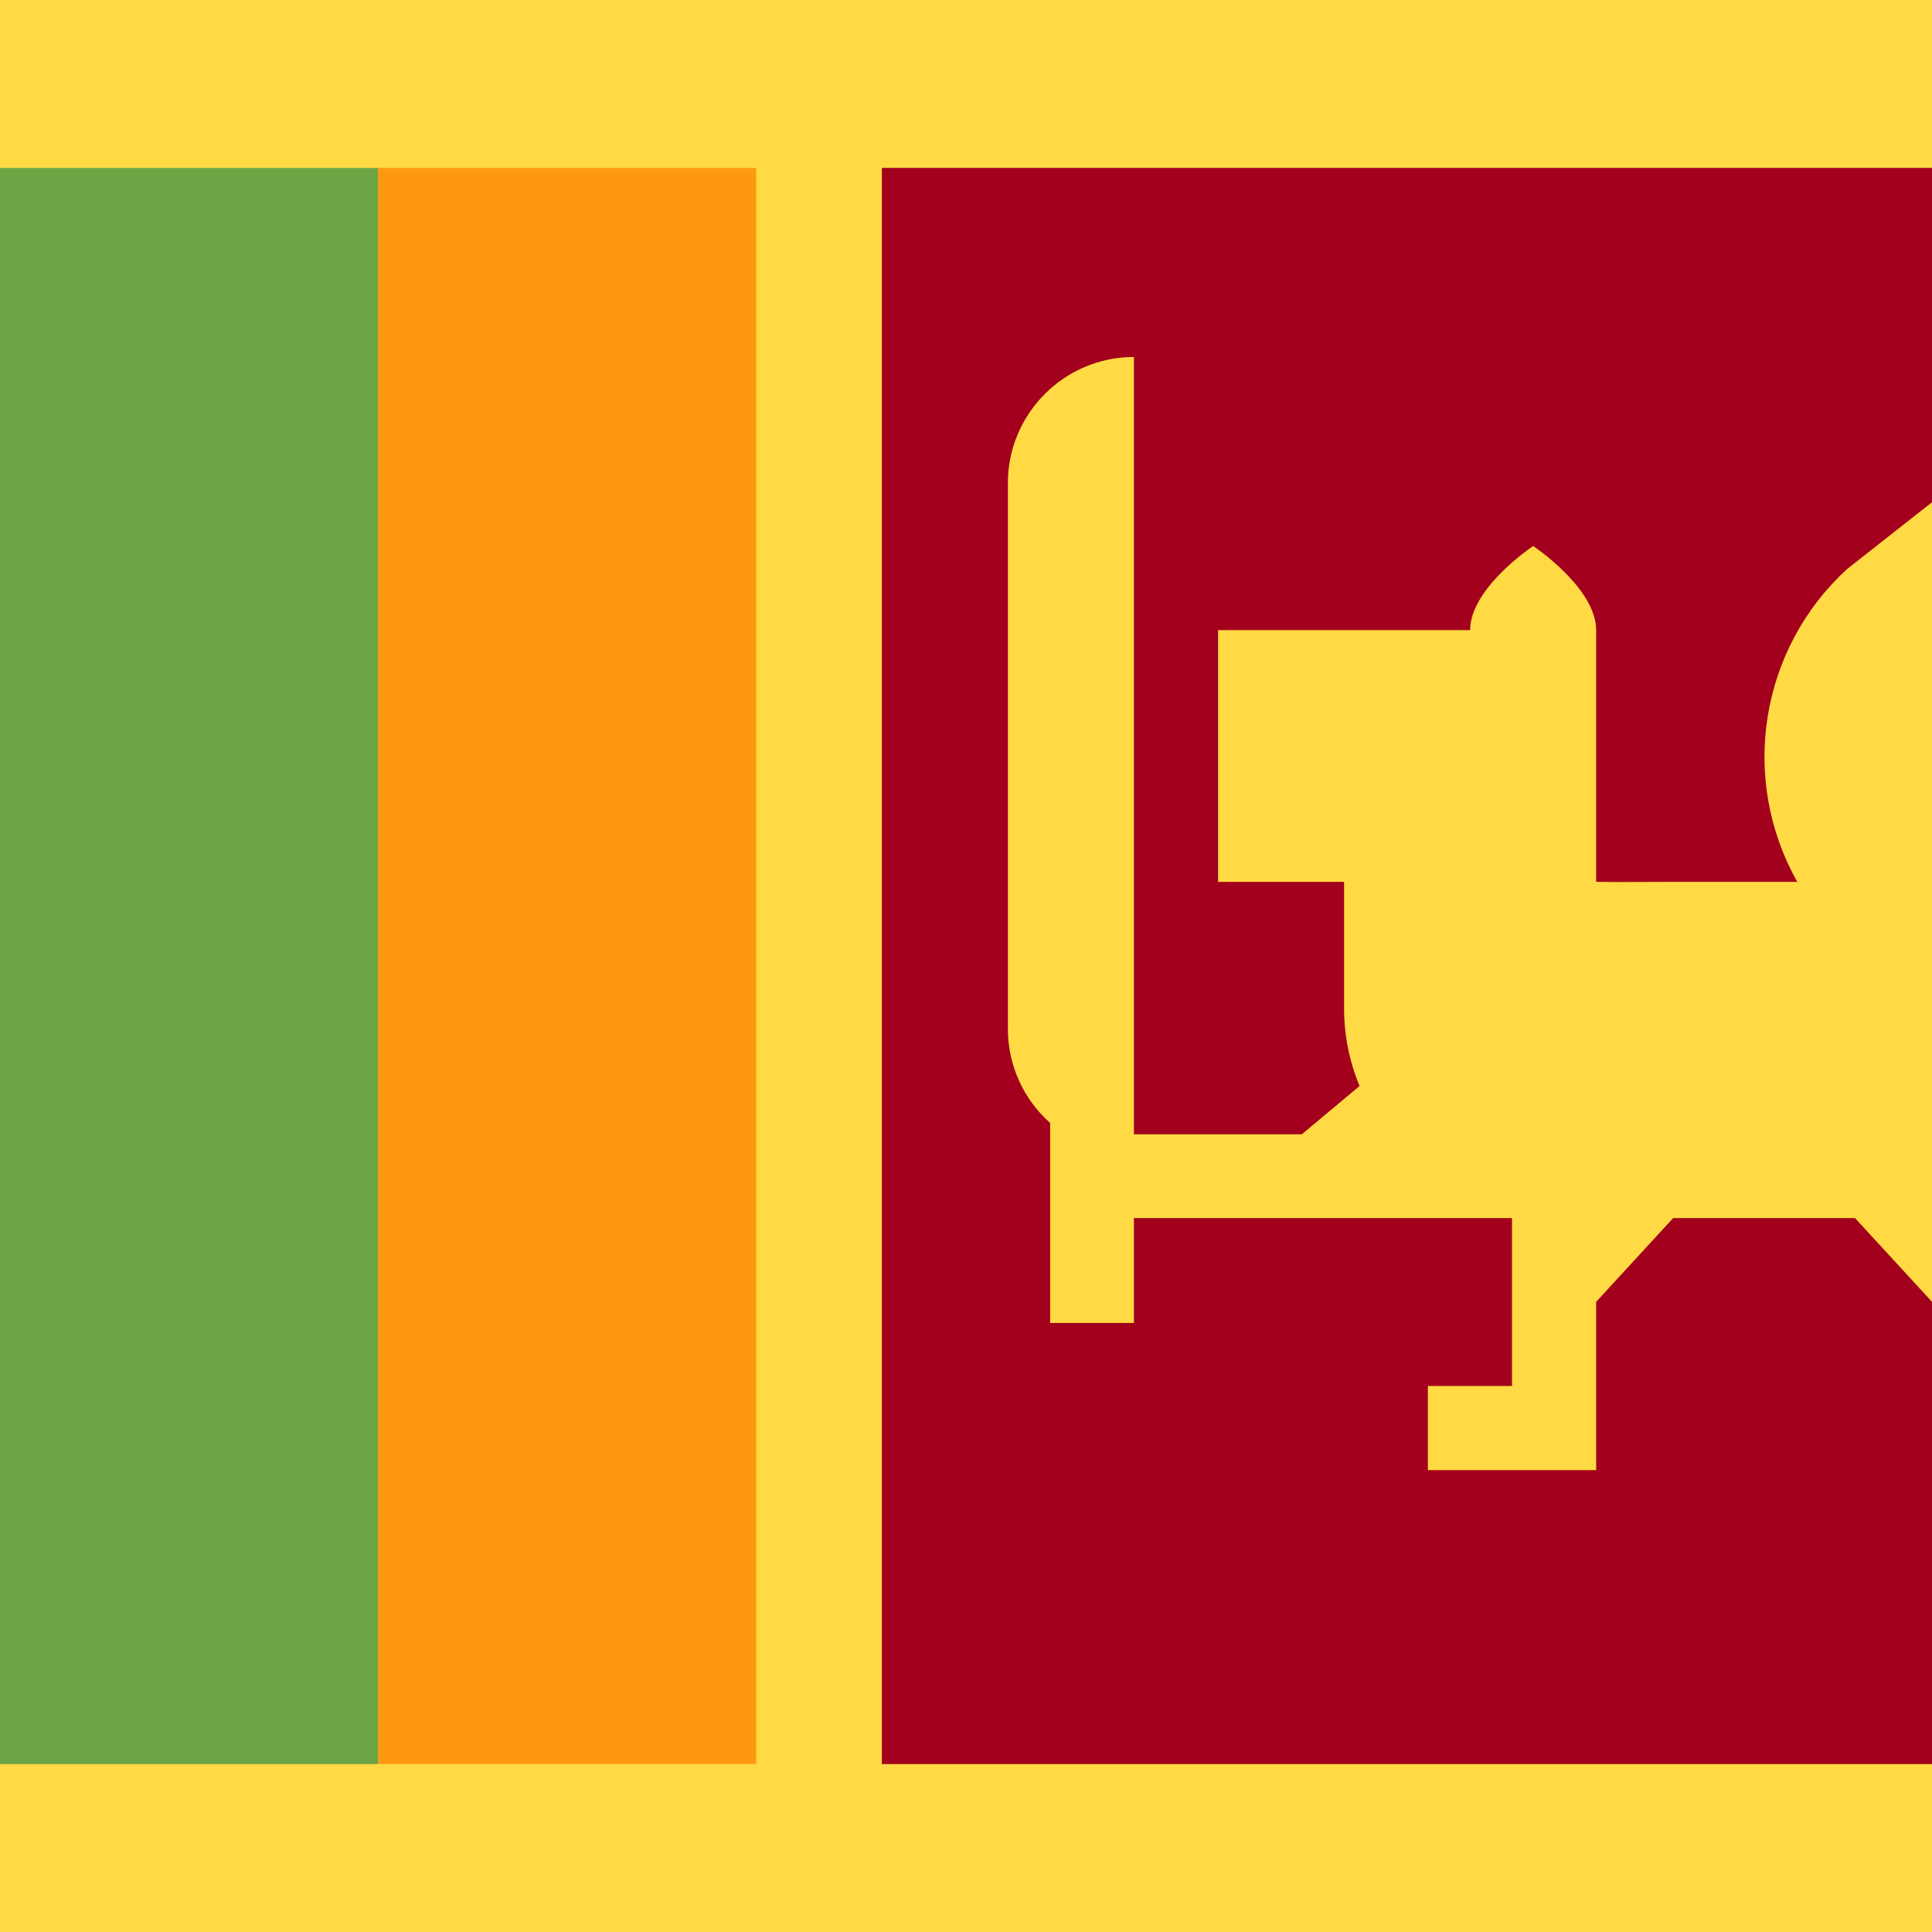
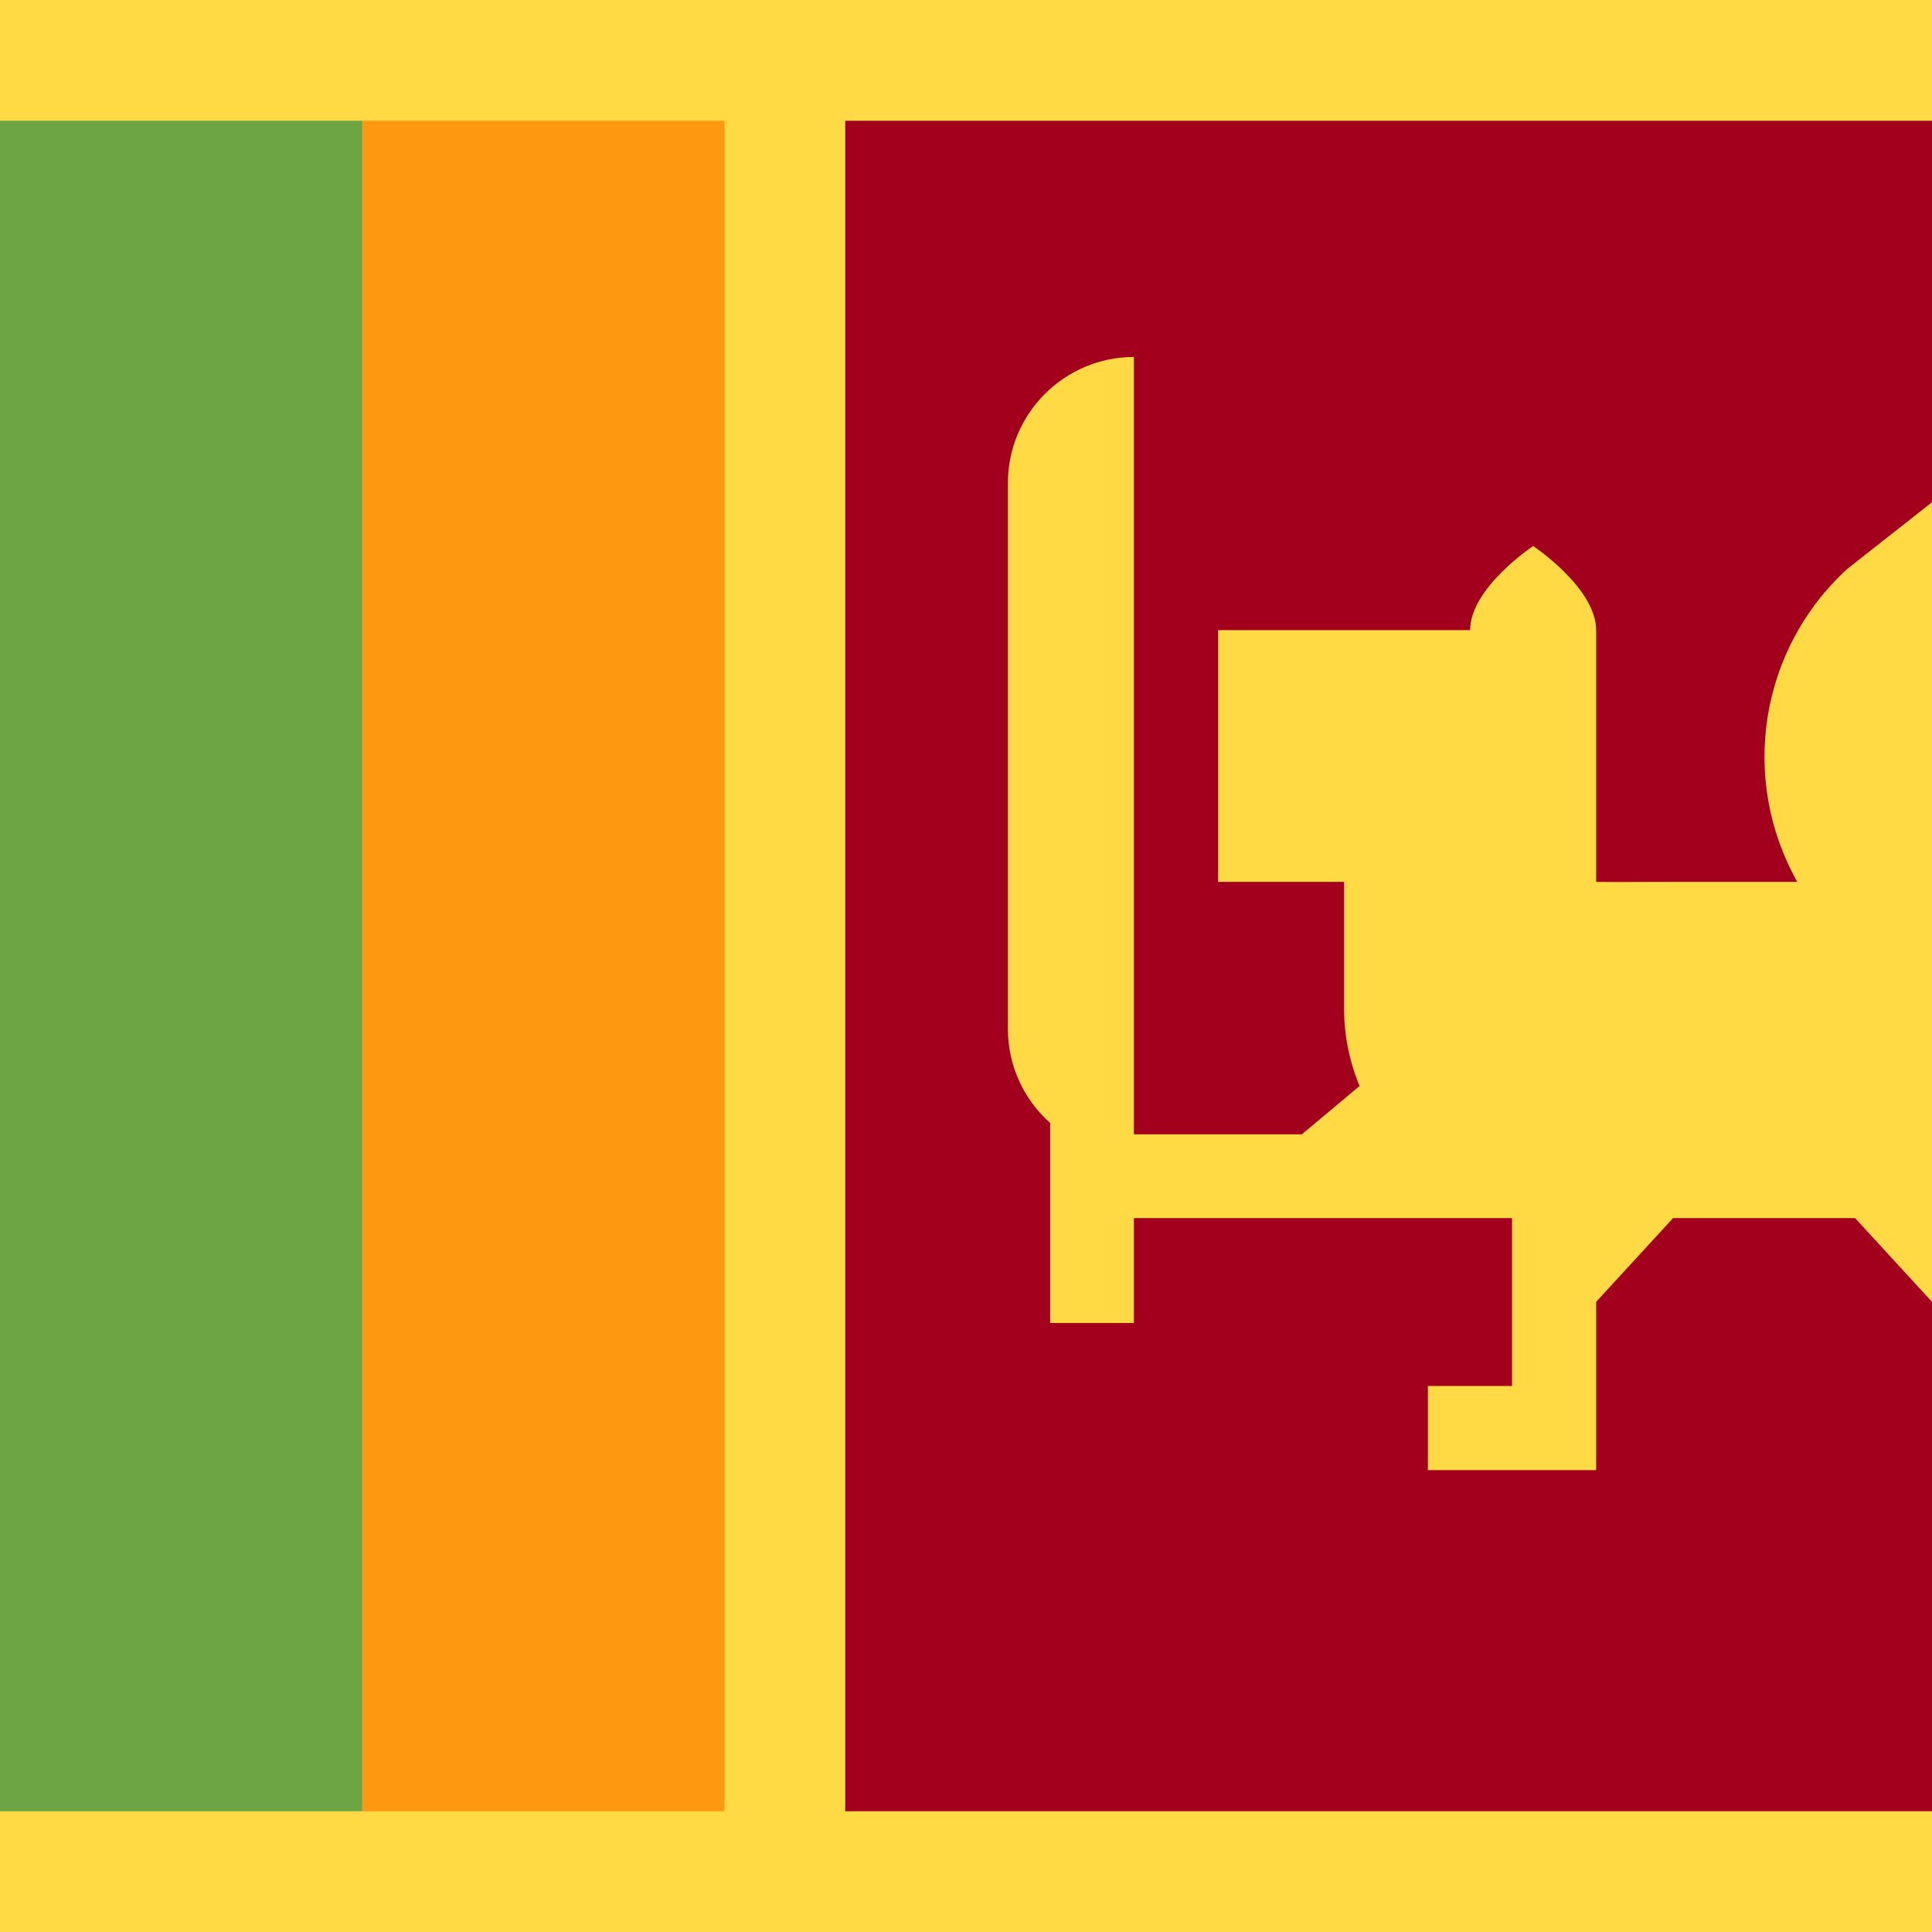
<svg xmlns="http://www.w3.org/2000/svg" width="512" height="512" fill="none">
  <path fill="#FFDA44" d="M0 0h512v512H0z" />
-   <path fill="#FF9811" d="M100.2 44.5h100.2v423H100.2z" />
-   <path fill="#A2001D" d="M512 44.5H233.7v423H512V345l-20.4-22.2h-48.2L423 345v44.6h-44.6v-22.3h22.3v-44.5H300.5v27.8h-22.2v-53a33.3 33.3 0 0 1-11.2-24.9V128c0-18.4 15-33.4 33.4-33.4v206H345l15.3-12.8a53.2 53.2 0 0 1-4.1-20.7v-33.4h-33.4V167h66.8c0-11.2 16.7-22.3 16.7-22.3S423 155.8 423 167v66.7c5.7.1 13 0 21.4 0h31.9a67.5 67.5 0 0 1 13.2-82.9l22.5-17.7V44.5Z" />
-   <path fill="#6DA544" d="M0 44.5h100.2v423H0z" />
+   <path fill="#FF9811" d="M96 32h96v448H96V32Z" />
+   <path fill="#A2001D" d="M512 32H224v448h288V345l-20.4-22.2h-48.2L423 345v44.6h-44.6v-22.3h22.3v-44.5H300.5v27.8h-22.2v-53a33.3 33.3 0 0 1-11.2-24.9V128c0-18.4 15-33.4 33.4-33.4v206H345l15.3-12.8a53.2 53.2 0 0 1-4.1-20.7v-33.4h-33.4V167h66.8c0-11.2 16.7-22.3 16.7-22.3S423 155.8 423 167v66.7c5.7.1 13 0 21.4 0h31.9a67.5 67.5 0 0 1 13.2-82.9l22.5-17.7V32Z" />
+   <path fill="#6DA544" d="M0 32h96v448H0V32Z" />
</svg>
